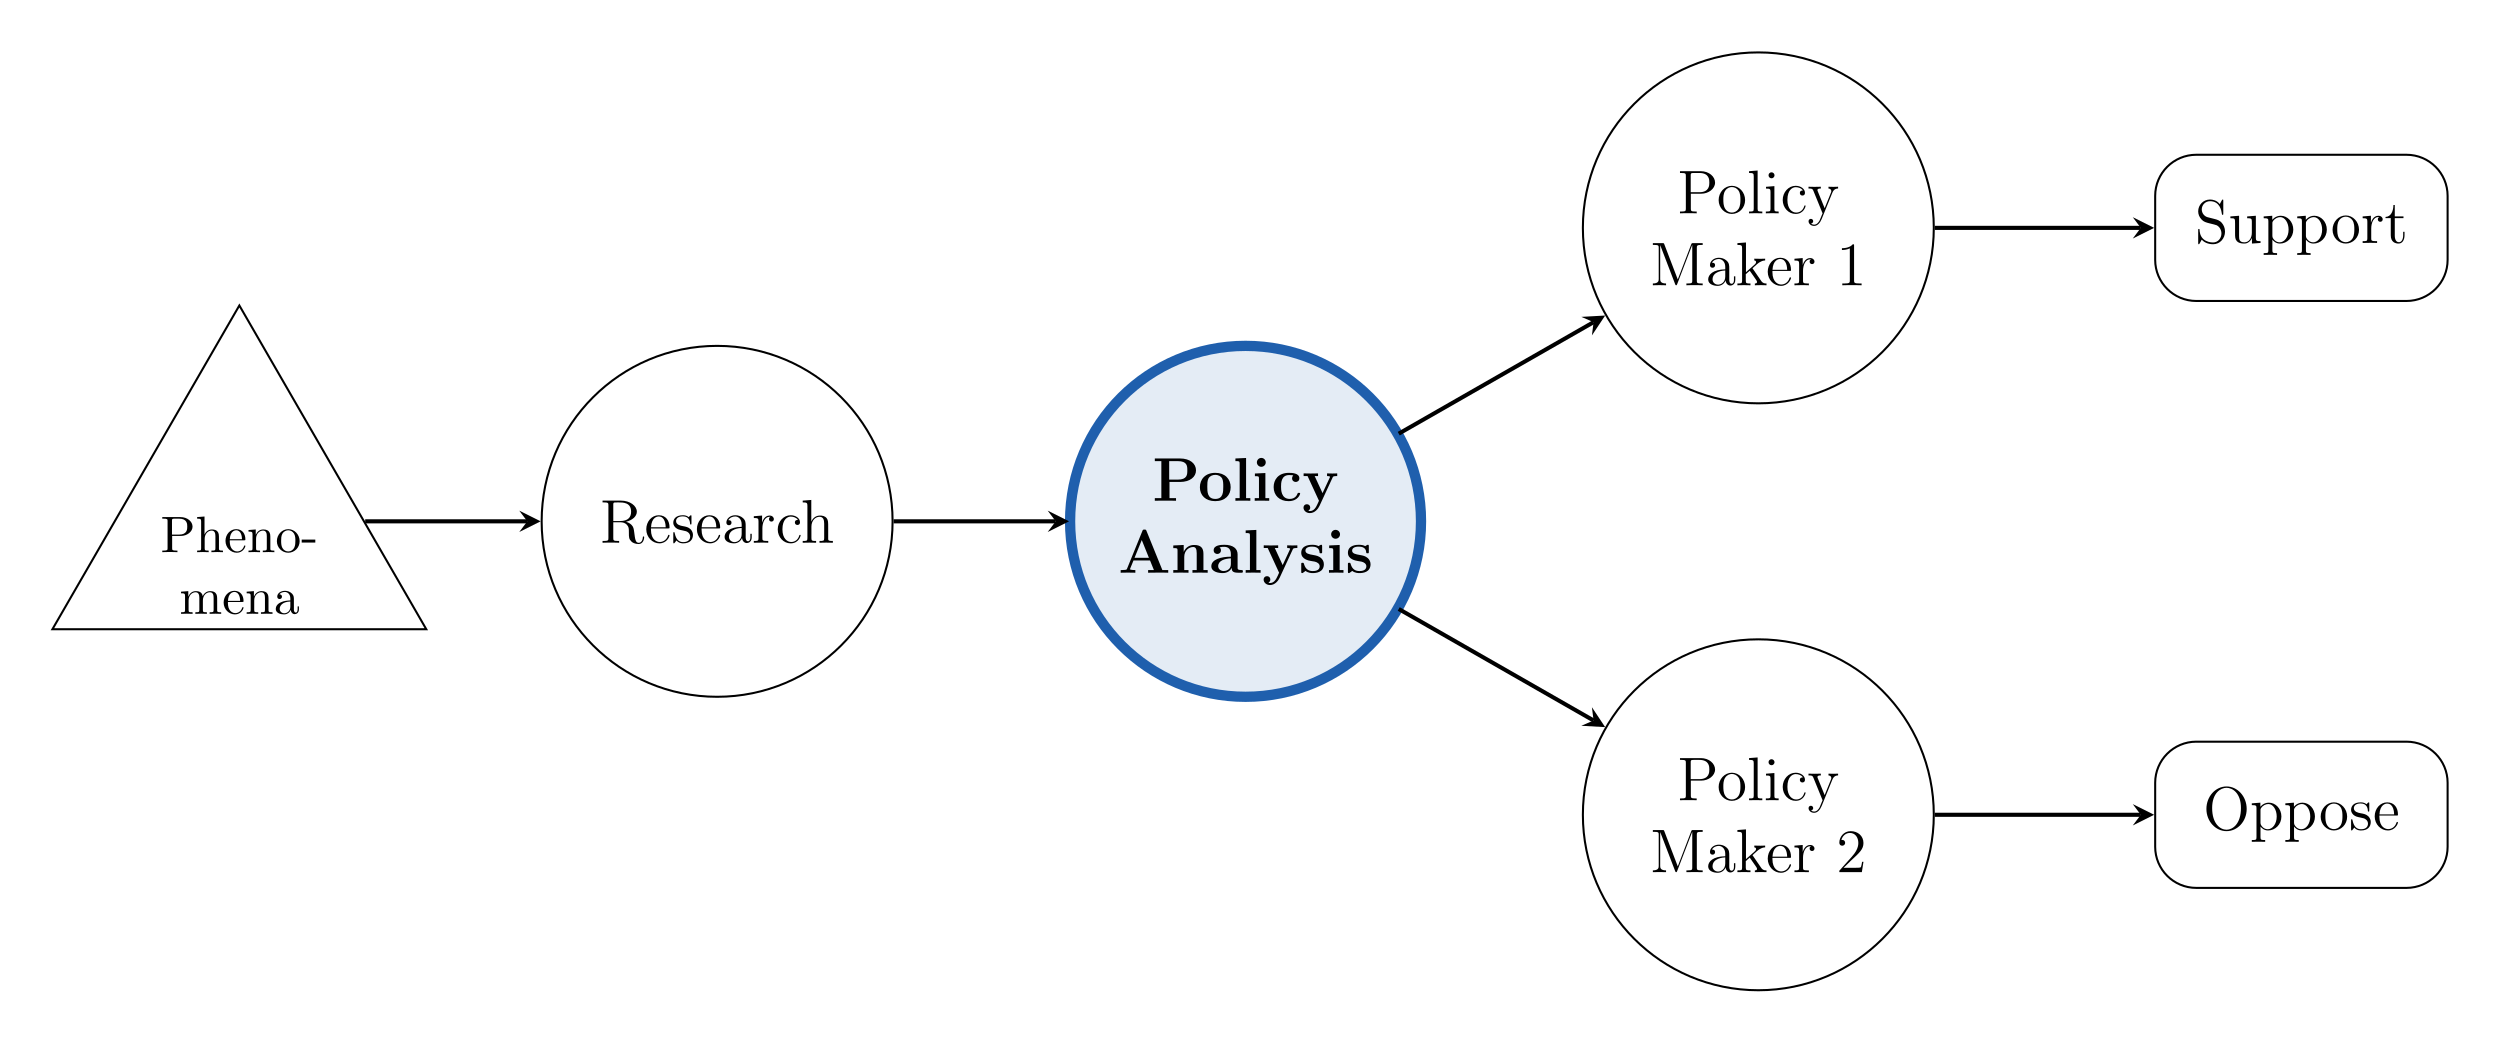
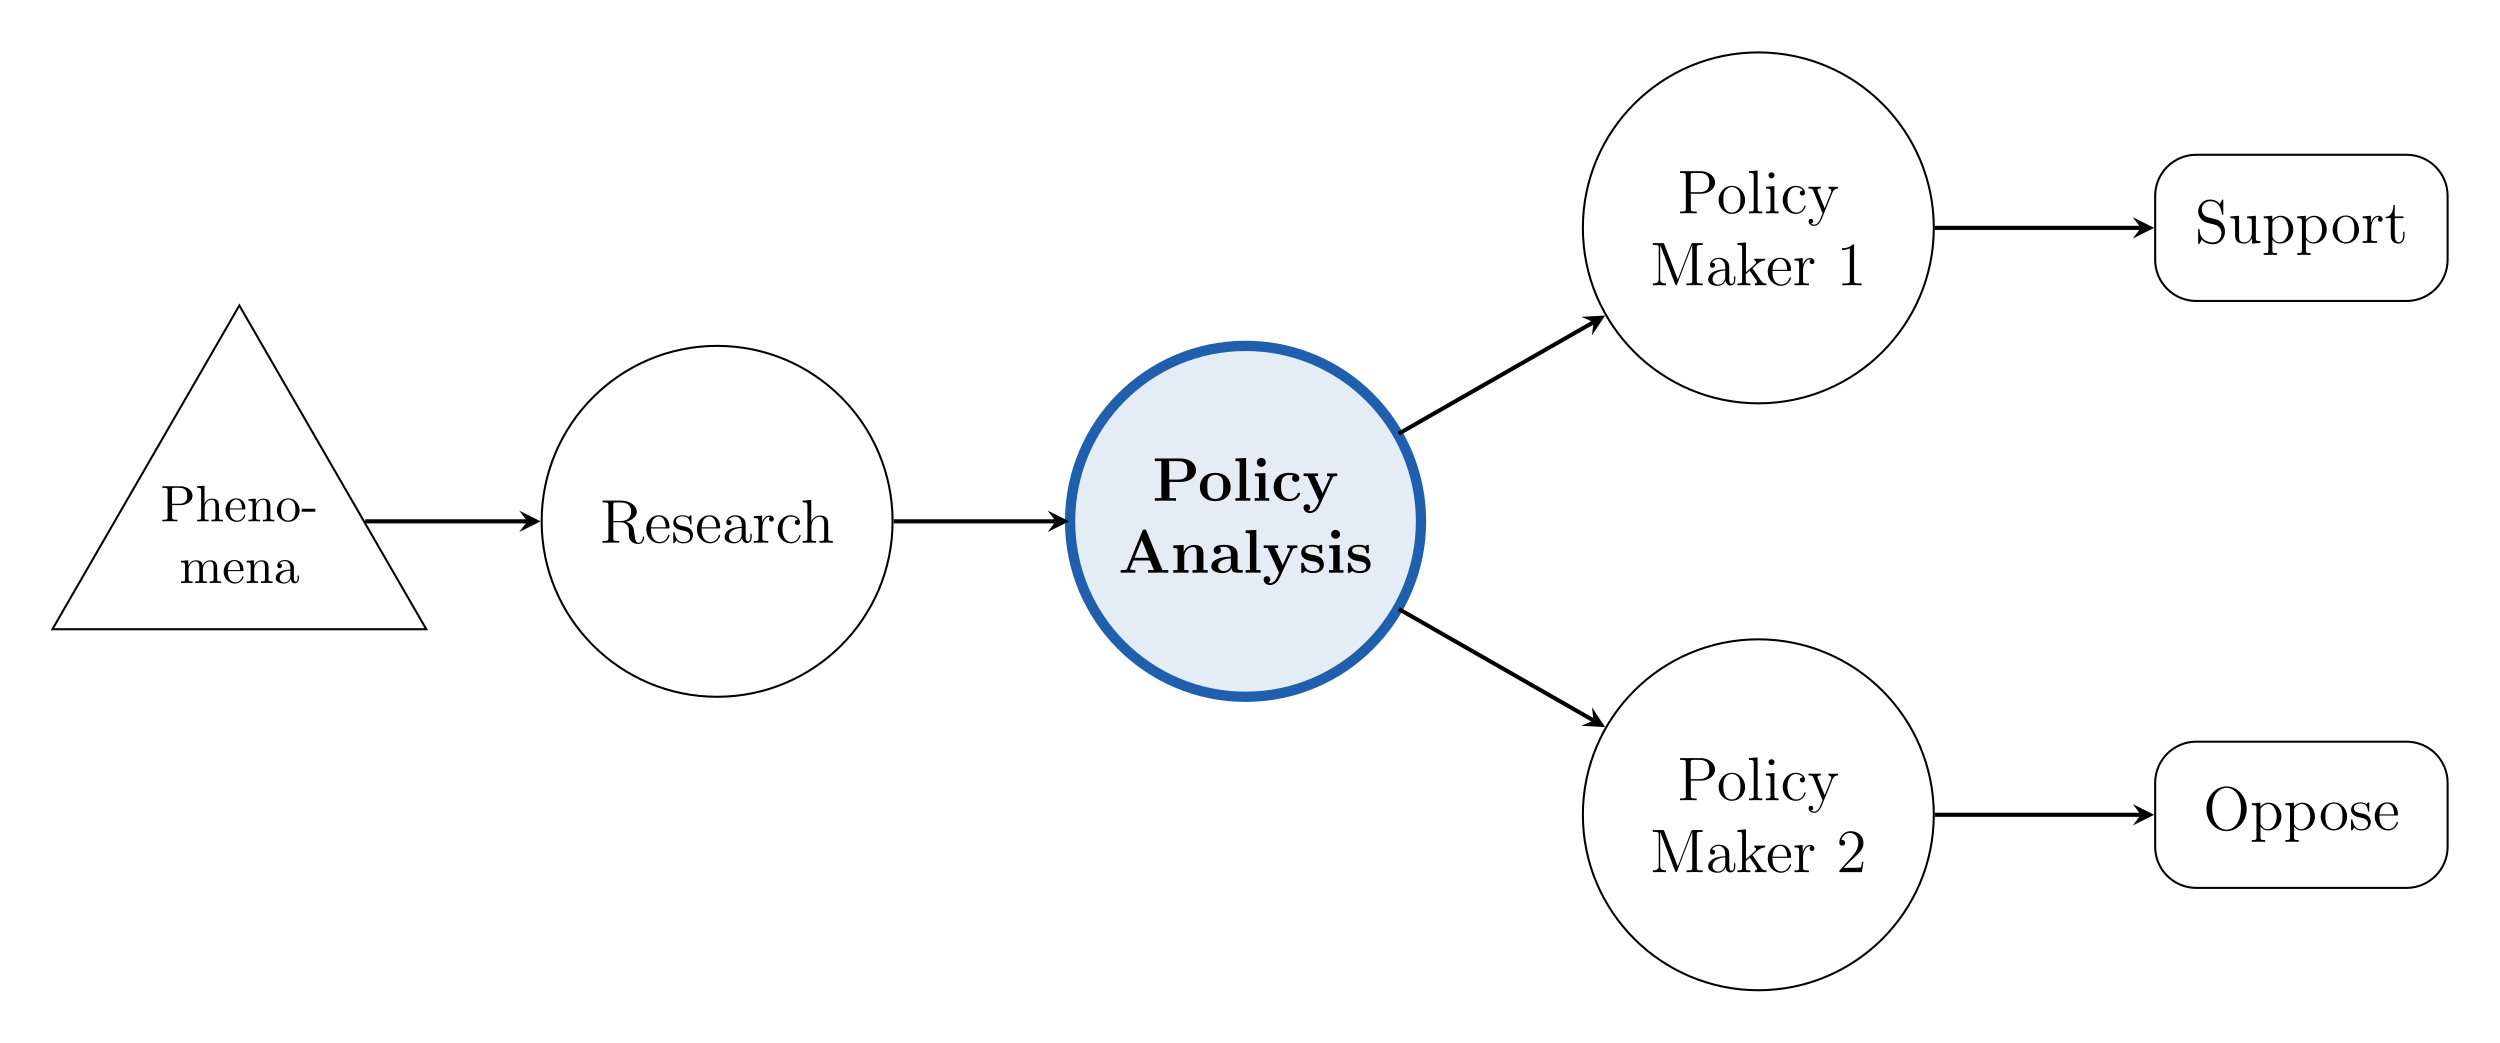
<svg xmlns="http://www.w3.org/2000/svg" xmlns:xlink="http://www.w3.org/1999/xlink" version="1.1" width="484.67" height="202.138" viewBox="0 0 484.67 202.138">
  <defs>
    <path id="font_1_2" d="M.227 .316H.396C.516 .316 .624 .397 .624 .497 .624 .595 .525 .683 .388 .683H.035V.652H.059C.136 .652 .138 .641 .138 .605V.078C.138 .042 .136 .031 .059 .031H.035V0C.07 .003 .144 .003 .182 .003 .22 .003 .295 .003 .33 0V.031H.306C.229 .031 .227 .042 .227 .078V.316M.224 .342V.612C.224 .645 .226 .652 .273 .652H.362C.521 .652 .521 .546 .521 .497 .521 .45 .521 .342 .362 .342H.224Z" />
    <path id="font_1_5" d="M.11 .076C.11 .031 .099 .031 .032 .031V0C.067 .001 .118 .003 .145 .003 .171 .003 .223 .001 .257 0V.031C.19 .031 .179 .031 .179 .076V.26C.179 .364 .25 .42 .314 .42 .377 .42 .388 .366 .388 .309V.076C.388 .031 .377 .031 .31 .031V0C.345 .001 .396 .003 .423 .003 .449 .003 .501 .001 .535 0V.031C.483 .031 .458 .031 .457 .061V.252C.457 .338 .457 .369 .426 .405 .412 .422 .379 .442 .321 .442 .237 .442 .193 .382 .176 .344V.694L.032 .683V.652C.102 .652 .11 .645 .11 .596V.076Z" />
    <path id="font_1_4" d="M.112 .252C.118 .401 .202 .426 .236 .426 .339 .426 .349 .291 .349 .252H.112M.111 .231H.39C.412 .231 .415 .231 .415 .252 .415 .351 .361 .448 .236 .448 .12 .448 .028 .345 .028 .22 .028 .086 .133-.011 .248-.011 .37-.011 .415 .1 .415 .119 .415 .129 .407 .131 .402 .131 .393 .131 .391 .125 .389 .117 .354 .014 .264 .014 .254 .014 .204 .014 .164 .044 .141 .081 .111 .129 .111 .195 .111 .231Z" />
    <path id="font_1_7" d="M.11 .344V.076C.11 .031 .099 .031 .032 .031V0C.067 .001 .118 .003 .145 .003 .171 .003 .223 .001 .257 0V.031C.19 .031 .179 .031 .179 .076V.26C.179 .364 .25 .42 .314 .42 .377 .42 .388 .366 .388 .309V.076C.388 .031 .377 .031 .31 .031V0C.345 .001 .396 .003 .423 .003 .449 .003 .501 .001 .535 0V.031C.483 .031 .458 .031 .457 .061V.252C.457 .338 .457 .369 .426 .405 .412 .422 .379 .442 .321 .442 .248 .442 .201 .399 .173 .337V.442L.032 .431V.4C.102 .4 .11 .393 .11 .344Z" />
    <path id="font_1_8" d="M.471 .214C.471 .342 .371 .448 .25 .448 .125 .448 .028 .339 .028 .214 .028 .085 .132-.011 .249-.011 .37-.011 .471 .087 .471 .214M.25 .014C.207 .014 .163 .035 .136 .081 .111 .125 .111 .186 .111 .222 .111 .261 .111 .315 .135 .359 .162 .405 .209 .426 .249 .426 .293 .426 .336 .404 .362 .361 .388 .318 .388 .26 .388 .222 .388 .186 .388 .132 .366 .088 .344 .043 .3 .014 .25 .014Z" />
    <path id="font_1_1" d="M.276 .187V.245H.011V.187H.276Z" />
    <path id="font_1_6" d="M.11 .344V.076C.11 .031 .099 .031 .032 .031V0C.067 .001 .118 .003 .145 .003 .171 .003 .223 .001 .257 0V.031C.19 .031 .179 .031 .179 .076V.26C.179 .364 .25 .42 .314 .42 .377 .42 .388 .366 .388 .309V.076C.388 .031 .377 .031 .31 .031V0C.345 .001 .396 .003 .423 .003 .449 .003 .501 .001 .535 0V.031C.468 .031 .457 .031 .457 .076V.26C.457 .364 .528 .42 .592 .42 .655 .42 .666 .366 .666 .309V.076C.666 .031 .655 .031 .588 .031V0C.623 .001 .674 .003 .701 .003 .727 .003 .779 .001 .813 0V.031C.761 .031 .736 .031 .735 .061V.252C.735 .338 .735 .369 .704 .405 .69 .422 .657 .442 .599 .442 .515 .442 .471 .382 .454 .344 .44 .431 .366 .442 .321 .442 .248 .442 .201 .399 .173 .337V.442L.032 .431V.4C.102 .4 .11 .393 .11 .344Z" />
    <path id="font_1_3" d="M.333 .076C.337 .036 .364-.006 .411-.006 .432-.006 .493 .008 .493 .089V.145H.468V.089C.468 .031 .443 .025 .432 .025 .399 .025 .395 .07 .395 .075V.275C.395 .317 .395 .356 .359 .393 .32 .432 .27 .448 .222 .448 .14 .448 .071 .401 .071 .335 .071 .305 .091 .288 .117 .288 .145 .288 .163 .308 .163 .334 .163 .346 .158 .379 .112 .38 .139 .415 .188 .426 .22 .426 .269 .426 .326 .387 .326 .298V.261C.275 .258 .205 .255 .142 .225 .067 .191 .042 .139 .042 .095 .042 .014 .139-.011 .202-.011 .268-.011 .314 .029 .333 .076M.326 .24V.14C.326 .045 .254 .011 .209 .011 .16 .011 .119 .046 .119 .096 .119 .151 .161 .234 .326 .24Z" />
    <path id="font_2_6" d="M.422 .34C.521 .363 .598 .426 .598 .503 .598 .6 .485 .683 .341 .683H.042V.654H.062C.134 .654 .137 .644 .137 .607V.076C.137 .039 .134 .029 .062 .029H.042V-0C.065 .002 .147 .002 .176 .002 .205 .002 .288 .002 .311-0V.029H.291C.219 .029 .216 .039 .216 .076V.332H.332C.371 .332 .408 .321 .435 .293 .469 .255 .469 .234 .469 .165 .469 .086 .469 .06 .513 .017 .528 .002 .57-.021 .626-.021 .704-.021 .717 .066 .717 .087 .717 .093 .717 .102 .706 .102 .696 .102 .696 .096 .695 .086 .69 .026 .661-.001 .629-.001 .583-.001 .573 .046 .565 .099 .564 .106 .558 .149 .555 .174 .548 .224 .544 .256 .514 .287 .503 .298 .477 .325 .422 .34M.328 .352H.216V.614C.216 .637 .216 .649 .237 .653 .246 .654 .276 .654 .296 .654 .377 .654 .505 .654 .505 .503 .505 .416 .458 .352 .328 .352Z" />
    <path id="font_2_10" d="M.383 .232C.405 .232 .407 .232 .407 .251 .407 .352 .353 .446 .232 .446 .118 .446 .03 .343 .03 .219 .03 .087 .132-.01 .243-.01 .362-.01 .407 .098 .407 .119 .407 .125 .402 .129 .396 .129 .388 .129 .386 .124 .384 .119 .358 .035 .291 .012 .249 .012 .207 .012 .106 .04 .106 .213V.232H.383M.107 .251C.115 .408 .203 .426 .231 .426 .338 .426 .344 .285 .345 .251H.107Z" />
    <path id="font_2_18" d="M.328 .423C.328 .441 .328 .446 .318 .446 .31 .446 .291 .424 .284 .415 .253 .44 .222 .446 .19 .446 .069 .446 .033 .38 .033 .325 .033 .314 .033 .279 .071 .244 .103 .216 .137 .209 .183 .2 .238 .189 .251 .186 .276 .166 .294 .151 .307 .129 .307 .101 .307 .058 .282 .01 .194 .01 .128 .01 .08 .048 .058 .148 .054 .166 .054 .167 .053 .168 .051 .172 .047 .172 .044 .172 .033 .172 .033 .167 .033 .149V.013C.033-.005 .033-.01 .043-.01 .048-.01 .049-.009 .066 .012 .071 .019 .071 .021 .086 .037 .124-.01 .178-.01 .195-.01 .3-.01 .352 .048 .352 .127 .352 .181 .319 .213 .31 .222 .274 .253 .247 .259 .181 .271 .151 .277 .078 .291 .078 .351 .078 .382 .099 .428 .189 .428 .298 .428 .304 .335 .306 .304 .307 .296 .314 .296 .317 .296 .328 .296 .328 .301 .328 .319V.423Z" />
    <path id="font_2_8" d="M.386 .267C.386 .321 .386 .361 .342 .4 .307 .432 .262 .446 .218 .446 .136 .446 .073 .392 .073 .327 .073 .298 .092 .284 .115 .284 .139 .284 .156 .301 .156 .325 .156 .366 .12 .366 .105 .366 .128 .408 .176 .426 .216 .426 .262 .426 .321 .388 .321 .298V.258C.12 .255 .044 .171 .044 .094 .044 .015 .136-.01 .197-.01 .263-.01 .308 .03 .327 .078 .331 .031 .362-.005 .405-.005 .426-.005 .484 .009 .484 .089V.145H.462V.089C.462 .032 .438 .024 .424 .024 .386 .024 .386 .077 .386 .092V.267M.321 .141C.321 .043 .248 .01 .205 .01 .156 .01 .115 .046 .115 .094 .115 .226 .285 .238 .321 .24V.141Z" />
    <path id="font_2_17" d="M.167 .233C.167 .33 .207 .421 .284 .421 .292 .421 .294 .421 .298 .42 .29 .416 .274 .41 .274 .383 .274 .354 .297 .343 .313 .343 .333 .343 .353 .356 .353 .383 .353 .413 .326 .441 .283 .441 .198 .441 .169 .349 .163 .33H.162V.441L.028 .43V.401C.096 .401 .104 .394 .104 .345V.074C.104 .029 .093 .029 .028 .029V0C.056 .002 .111 .002 .141 .002 .168 .002 .239 .002 .262 0V.029H.242C.169 .029 .167 .04 .167 .076V.233Z" />
    <path id="font_2_9" d="M.362 .37C.35 .37 .313 .37 .313 .329 .313 .305 .33 .288 .354 .288 .377 .288 .396 .302 .396 .331 .396 .398 .326 .446 .245 .446 .128 .446 .035 .342 .035 .216 .035 .088 .131-.01 .244-.01 .376-.01 .406 .11 .406 .119 .406 .128 .399 .128 .396 .128 .387 .128 .386 .125 .383 .113 .361 .042 .307 .012 .253 .012 .192 .012 .111 .065 .111 .217 .111 .383 .196 .424 .246 .424 .284 .424 .339 .409 .362 .37Z" />
    <path id="font_2_11" d="M.445 .243C.445 .336 .445 .364 .422 .396 .393 .435 .346 .441 .312 .441 .226 .441 .186 .376 .172 .345H.171V.694L.032 .683V.654C.1 .654 .108 .647 .108 .598V.074C.108 .029 .097 .029 .032 .029V0C.058 .002 .112 .002 .14 .002 .169 .002 .223 .002 .249 0V.029C.185 .029 .173 .029 .173 .074V.26C.173 .365 .242 .421 .304 .421 .366 .421 .38 .37 .38 .309V.074C.38 .029 .369 .029 .304 .029V0C.33 .002 .384 .002 .412 .002 .441 .002 .495 .002 .521 0V.029C.471 .029 .446 .029 .445 .059V.243Z" />
    <path id="font_3_2" d="M.276 .305H.446C.613 .305 .706 .39 .706 .493 .706 .601 .611 .686 .446 .686H.038V.643H.144V.043H.038V0C.067 .002 .174 .002 .21 .002 .246 .002 .353 .002 .382 0V.043H.276V.305M.41 .643C.565 .643 .565 .561 .565 .493 .565 .427 .565 .343 .41 .343H.271V.643H.41Z" />
    <path id="font_3_8" d="M.53 .219C.53 .354 .438 .453 .281 .453 .118 .453 .031 .349 .031 .219 .031 .088 .123-.006 .28-.006 .443-.006 .53 .093 .53 .219M.281 .03C.151 .03 .151 .147 .151 .229 .151 .276 .151 .326 .17 .362 .192 .402 .237 .42 .28 .42 .337 .42 .373 .393 .39 .365 .41 .329 .41 .277 .41 .229 .41 .146 .41 .03 .281 .03Z" />
    <path id="font_3_6" d="M.217 .694 .044 .686V.643C.106 .643 .113 .643 .113 .604V.043H.044V0C.067 .002 .138 .002 .165 .002 .192 .002 .263 .002 .286 0V.043H.217V.694Z" />
    <path id="font_3_5" d="M.223 .623C.223 .664 .19 .695 .151 .695 .11 .695 .079 .661 .079 .623 .079 .585 .11 .551 .151 .551 .19 .551 .223 .582 .223 .623M.047 .442V.399C.106 .399 .113 .399 .113 .36V.043H.044V0C.067 .002 .136 .002 .163 .002 .191 .002 .255 .002 .279 0V.043H.217V.45L.047 .442Z" />
    <path id="font_3_4" d="M.468 .117C.468 .129 .457 .129 .447 .129 .431 .129 .43 .128 .425 .116 .418 .097 .391 .03 .299 .03 .158 .03 .158 .182 .158 .227 .158 .286 .159 .417 .29 .417 .297 .417 .356 .415 .356 .41 .356 .409 .355 .408 .353 .407 .35 .404 .337 .389 .337 .364 .337 .322 .371 .305 .396 .305 .417 .305 .455 .318 .455 .365 .455 .447 .34 .453 .286 .453 .108 .453 .038 .337 .038 .222 .038 .086 .133-.006 .28-.006 .437-.006 .468 .11 .468 .117Z" />
    <path id="font_3_10" d="M.495 .379C.501 .393 .505 .401 .569 .401V.444C.535 .442 .531 .442 .49 .442 .463 .442 .461 .442 .404 .444V.401C.405 .401 .452 .401 .452 .388 .452 .385 .449 .379 .448 .376L.331 .124 .203 .401H.258V.444C.234 .442 .166 .442 .138 .442 .109 .442 .05 .442 .024 .444V.401H.088L.273-0C.268-.012 .254-.041 .249-.053 .228-.098 .196-.167 .126-.167 .122-.167 .11-.167 .099-.161 .101-.16 .131-.148 .131-.11 .131-.077 .107-.056 .077-.056 .046-.056 .022-.077 .022-.111 .022-.158 .066-.2 .126-.2 .208-.2 .262-.126 .282-.082L.495 .379Z" />
    <path id="font_3_1" d="M.458 .677C.451 .695 .449 .7 .425 .7 .4 .7 .398 .695 .391 .677L.143 .067C.136 .051 .136 .049 .108 .046 .083 .043 .079 .043 .057 .043H.039V0C.065 .002 .125 .002 .154 .002 .181 .002 .254 .002 .277 0V.043C.255 .043 .217 .043 .189 .054 .192 .063 .192 .065 .194 .069L.247 .199H.515L.578 .043H.484V0C.516 .002 .613 .002 .651 .002 .683 .002 .785 .002 .81 0V.043H.715L.458 .677M.381 .53 .497 .242H.264L.381 .53Z" />
    <path id="font_3_7" d="M.531 .306C.531 .401 .49 .45 .38 .45 .308 .45 .246 .415 .212 .34H.211V.45L.042 .442V.399C.104 .399 .111 .399 .111 .36V.043H.042V0C.065 .002 .137 .002 .165 .002 .193 .002 .266 .002 .289 0V.043H.22V.256C.22 .364 .3 .417 .364 .417 .401 .417 .422 .393 .422 .317V.043H.353V0C.376 .002 .448 .002 .476 .002 .504 .002 .577 .002 .6 0V.043H.531V.306Z" />
    <path id="font_3_3" d="M.46 .299C.46 .391 .387 .453 .246 .453 .19 .453 .072 .448 .072 .364 .072 .322 .104 .304 .131 .304 .161 .304 .19 .325 .19 .363 .19 .382 .183 .4 .166 .411 .199 .42 .223 .42 .242 .42 .31 .42 .351 .382 .351 .3V.26C.193 .26 .034 .216 .034 .105 .034 .014 .15-.006 .219-.006 .296-.006 .345 .036 .365 .08 .365 .043 .365 0 .466 0H.517C.538 0 .546 0 .546 .022 .546 .043 .537 .043 .523 .043 .46 .044 .46 .06 .46 .083V.299M.351 .139C.351 .045 .267 .027 .235 .027 .186 .027 .145 .06 .145 .106 .145 .197 .253 .228 .351 .233V.139Z" />
    <path id="font_3_9" d="M.377 .427C.377 .446 .377 .453 .362 .453 .356 .453 .354 .453 .339 .444 .335 .441 .324 .434 .319 .431 .291 .447 .254 .453 .218 .453 .188 .453 .038 .453 .038 .323 .038 .218 .162 .196 .193 .191 .22 .186 .253 .18 .257 .18 .297 .171 .337 .146 .337 .104 .337 .027 .246 .027 .225 .027 .174 .027 .111 .043 .083 .14 .077 .16 .076 .161 .059 .161 .038 .161 .038 .158 .038 .135V.02C.038 .001 .038-.006 .053-.006 .06-.006 .062-.006 .082 .01L.108 .029C.153-.006 .207-.006 .225-.006 .28-.006 .405 .006 .405 .139 .405 .187 .379 .22 .359 .238 .318 .272 .284 .278 .23 .288 .166 .299 .106 .31 .106 .358 .106 .423 .195 .423 .216 .423 .327 .423 .333 .353 .335 .328 .336 .315 .344 .315 .356 .315 .377 .315 .377 .318 .377 .341V.427Z" />
    <path id="font_2_5" d="M.218 .318H.387C.504 .318 .611 .397 .611 .498 .611 .595 .514 .683 .379 .683H.042V.654H.062C.134 .654 .137 .644 .137 .607V.076C.137 .039 .134 .029 .062 .029H.042V0C.066 .002 .148 .002 .177 .002 .207 .002 .289 .002 .313 0V.029H.293C.221 .029 .218 .039 .218 .076V.318M.216 .342V.614C.216 .647 .218 .654 .262 .654H.356C.518 .654 .518 .541 .518 .498 .518 .456 .518 .342 .355 .342H.216Z" />
    <path id="font_2_15" d="M.459 .214C.459 .343 .361 .446 .245 .446 .125 .446 .03 .34 .03 .214 .03 .086 .13-.01 .244-.01 .362-.01 .459 .088 .459 .214M.245 .012C.208 .012 .163 .028 .134 .077 .107 .122 .106 .181 .106 .223 .106 .261 .106 .322 .137 .367 .165 .41 .209 .426 .244 .426 .283 .426 .325 .408 .352 .369 .383 .323 .383 .26 .383 .223 .383 .188 .383 .126 .357 .079 .329 .031 .283 .012 .245 .012Z" />
    <path id="font_2_14" d="M.172 .694 .033 .683V.654C.101 .654 .109 .647 .109 .598V.074C.109 .029 .098 .029 .033 .029V0C.061 .002 .11 .002 .14 .002 .17 .002 .22 .002 .248 0V.029C.184 .029 .172 .029 .172 .074V.694Z" />
    <path id="font_2_12" d="M.174 .616C.174 .642 .153 .665 .125 .665 .099 .665 .077 .644 .077 .617 .077 .587 .101 .568 .125 .568 .156 .568 .174 .594 .174 .616M.036 .43V.401C.1 .401 .109 .395 .109 .346V.074C.109 .029 .098 .029 .033 .029V0C.061 .002 .109 .002 .138 .002 .149 .002 .207 .002 .241 0V.029C.176 .029 .172 .034 .172 .073V.441L.036 .43Z" />
    <path id="font_2_21" d="M.405 .334C.432 .401 .479 .402 .498 .402V.431C.469 .429 .455 .429 .423 .429 .4 .429 .398 .429 .342 .431V.402C.379 .4 .388 .377 .388 .359 .388 .35 .386 .345 .382 .335L.28 .083 .169 .355C.163 .369 .163 .375 .163 .376 .163 .402 .198 .402 .218 .402V.431C.192 .429 .143 .429 .115 .429 .077 .429 .075 .429 .018 .431V.402C.076 .402 .084 .397 .097 .366L.246-0C.202-.106 .202-.108 .198-.116 .181-.146 .154-.184 .109-.184 .078-.184 .059-.166 .059-.166 .059-.166 .094-.162 .094-.127 .094-.103 .075-.09 .057-.09 .04-.09 .019-.1 .019-.129 .019-.167 .056-.204 .109-.204 .165-.204 .206-.155 .232-.092L.405 .334Z" />
    <path id="font_2_3" d="M.23 .664C.223 .683 .222 .683 .199 .683H.044V.654H.064C.136 .654 .139 .644 .139 .607V.103C.139 .076 .139 .029 .044 .029V0C.07 .002 .123 .002 .151 .002 .179 .002 .232 .002 .258 0V.029C.163 .029 .163 .076 .163 .103V.649H.164L.405 .019C.409 .008 .412 0 .422 0 .431 0 .433 .005 .439 .02L.682 .654H.683V.076C.683 .039 .68 .029 .608 .029H.588V0C.611 .002 .691 .002 .72 .002 .749 .002 .829 .002 .852 0V.029H.832C.76 .029 .757 .039 .757 .076V.607C.757 .644 .76 .654 .832 .654H.852V.683H.697C.675 .683 .674 .682 .666 .663L.448 .094 .23 .664Z" />
    <path id="font_2_13" d="M.28 .265C.28 .266 .273 .274 .273 .275 .273 .278 .336 .332 .344 .34 .413 .4 .457 .401 .478 .402V.431C.458 .429 .432 .429 .402 .429 .376 .429 .325 .429 .302 .431V.402C.319 .401 .331 .392 .331 .376 .331 .356 .311 .338 .31 .338L.167 .212V.694L.028 .683V.654C.096 .654 .104 .647 .104 .598V.074C.104 .029 .093 .029 .028 .029V0C.056 .002 .104 .002 .134 .002 .164 .002 .212 .002 .24 0V.029C.176 .029 .164 .029 .164 .074V.18L.228 .236 .324 .098C.339 .077 .346 .066 .346 .052 .346 .034 .332 .029 .311 .029V0C.336 .002 .385 .002 .412 .002 .455 .002 .457 .002 .5 0V.029C.473 .029 .442 .029 .414 .07L.28 .265Z" />
    <path id="font_2_1" d="M.288 .641C.288 .664 .288 .665 .268 .665 .244 .638 .194 .601 .091 .601V.572C.114 .572 .164 .572 .219 .598V.077C.219 .041 .216 .029 .128 .029H.097V0C.124 .002 .221 .002 .254 .002 .287 .002 .383 .002 .41 0V.029H.379C.291 .029 .288 .041 .288 .077V.641Z" />
    <path id="font_2_2" d="M.44 .168H.418C.415 .151 .407 .096 .397 .08 .39 .071 .333 .071 .303 .071H.118C.145 .094 .206 .158 .232 .182 .384 .322 .44 .374 .44 .473 .44 .588 .349 .665 .233 .665 .117 .665 .049 .566 .049 .48 .049 .429 .093 .429 .096 .429 .117 .429 .143 .444 .143 .476 .143 .504 .124 .523 .096 .523 .087 .523 .085 .523 .082 .522 .101 .59 .155 .636 .22 .636 .305 .636 .357 .565 .357 .473 .357 .388 .308 .314 .251 .25L.049 .024V0H.414L.44 .168Z" />
    <path id="font_2_7" d="M.208 .417C.157 .43 .112 .48 .112 .544 .112 .614 .168 .677 .246 .677 .41 .677 .432 .515 .438 .472 .44 .46 .44 .456 .45 .456 .461 .456 .461 .461 .461 .479V.681C.461 .699 .461 .704 .451 .704 .448 .704 .444 .704 .437 .691L.404 .63C.356 .692 .29 .704 .246 .704 .135 .704 .054 .615 .054 .513 .054 .465 .071 .421 .108 .381 .143 .342 .178 .333 .249 .315 .284 .307 .339 .293 .353 .287 .4 .264 .431 .21 .431 .154 .431 .079 .378 .008 .295 .008 .25 .008 .188 .019 .139 .062 .081 .114 .077 .186 .076 .219 .075 .227 .067 .227 .065 .227 .054 .227 .054 .222 .054 .204V.002C.054-.016 .054-.021 .064-.021 .07-.021 .071-.019 .078-.007 .082 .001 .103 .038 .111 .053 .147 .013 .21-.021 .296-.021 .408-.021 .489 .074 .489 .184 .489 .245 .466 .29 .439 .323 .402 .368 .357 .379 .318 .389L.208 .417Z" />
    <path id="font_2_20" d="M.304 .43V.401C.372 .401 .38 .394 .38 .345V.166C.38 .081 .335 .01 .26 .01 .178 .01 .173 .057 .173 .11V.441L.032 .43V.401C.108 .401 .108 .398 .108 .309V.159C.108 .097 .108 .061 .138 .028 .162 .002 .203-.01 .254-.01 .271-.01 .303-.01 .337 .019 .366 .042 .382 .08 .382 .08V-.01L.521 0V.029C.453 .029 .445 .036 .445 .085V.441L.304 .43Z" />
    <path id="font_2_16" d="M.245-.165C.181-.165 .169-.165 .169-.12V.054C.187 .029 .228-.01 .292-.01 .407-.01 .508 .087 .508 .216 .508 .343 .414 .441 .305 .441 .217 .441 .17 .378 .167 .374V.441L.028 .43V.401C.098 .401 .104 .394 .104 .35V-.12C.104-.165 .093-.165 .028-.165V-.194C.054-.192 .108-.192 .136-.192 .165-.192 .219-.192 .245-.194V-.165M.169 .319C.169 .338 .169 .339 .18 .355 .21 .4 .259 .419 .297 .419 .372 .419 .432 .328 .432 .216 .432 .097 .364 .01 .287 .01 .256 .01 .227 .023 .207 .042 .184 .065 .169 .085 .169 .113V.319Z" />
    <path id="font_2_19" d="M.168 .402H.309V.431H.168V.615H.146C.145 .521 .109 .425 .018 .422V.402H.103V.124C.103 .013 .177-.01 .23-.01 .293-.01 .326 .052 .326 .124V.181H.304V.126C.304 .054 .275 .012 .236 .012 .168 .012 .168 .105 .168 .122V.402Z" />
    <path id="font_2_4" d="M.707 .339C.707 .546 .555 .704 .381 .704 .203 .704 .054 .544 .054 .339 .054 .136 .205-.021 .38-.021 .559-.021 .707 .138 .707 .339M.381 .002C.279 .002 .147 .098 .147 .354 .147 .599 .286 .682 .38 .682 .479 .682 .614 .596 .614 .354 .614 .094 .478 .002 .381 .002Z" />
  </defs>
  <path transform="matrix(1,0,0,-1,46.402,101.069)" stroke-width=".399" stroke-linecap="butt" stroke-miterlimit="10" stroke-linejoin="miter" fill="none" stroke="#000000" d="M0 41.847-36.241-20.924H36.241Z" />
-   <use data-text="P" xlink:href="#font_1_2" transform="matrix(9.9626,0,0,-9.9626,31.112,107.049)" />
-   <use data-text="h" xlink:href="#font_1_5" transform="matrix(9.9626,0,0,-9.9626,37.89653,107.049)" />
-   <use data-text="e" xlink:href="#font_1_4" transform="matrix(9.9626,0,0,-9.9626,43.43574,107.049)" />
-   <use data-text="n" xlink:href="#font_1_7" transform="matrix(9.9626,0,0,-9.9626,47.85913,107.049)" />
-   <use data-text="o" xlink:href="#font_1_8" transform="matrix(9.9626,0,0,-9.9626,53.39834,107.049)" />
-   <use data-text="-" xlink:href="#font_1_1" transform="matrix(9.9626,0,0,-9.9626,58.37964,107.049)" />
-   <use data-text="m" xlink:href="#font_1_6" transform="matrix(9.9626,0,0,-9.9626,34.779,119.004)" />
-   <use data-text="e" xlink:href="#font_1_4" transform="matrix(9.9626,0,0,-9.9626,43.07785,119.004)" />
-   <use data-text="n" xlink:href="#font_1_7" transform="matrix(9.9626,0,0,-9.9626,47.50124,119.004)" />
-   <use data-text="a" xlink:href="#font_1_3" transform="matrix(9.9626,0,0,-9.9626,53.04045,119.004)" />
+   <use data-text="P" xlink:href="#font_1_2" transform="matrix(9.9626,0,0,-9.9626,31.112,101.071)" />
+   <use data-text="h" xlink:href="#font_1_5" transform="matrix(9.9626,0,0,-9.9626,37.89653,101.071)" />
+   <use data-text="e" xlink:href="#font_1_4" transform="matrix(9.9626,0,0,-9.9626,43.43574,101.071)" />
+   <use data-text="n" xlink:href="#font_1_7" transform="matrix(9.9626,0,0,-9.9626,47.85913,101.071)" />
+   <use data-text="o" xlink:href="#font_1_8" transform="matrix(9.9626,0,0,-9.9626,53.39834,101.071)" />
+   <use data-text="-" xlink:href="#font_1_1" transform="matrix(9.9626,0,0,-9.9626,58.37964,101.071)" />
+   <use data-text="m" xlink:href="#font_1_6" transform="matrix(9.9626,0,0,-9.9626,34.779,113.026)" />
+   <use data-text="e" xlink:href="#font_1_4" transform="matrix(9.9626,0,0,-9.9626,43.07785,113.026)" />
+   <use data-text="n" xlink:href="#font_1_7" transform="matrix(9.9626,0,0,-9.9626,47.50124,113.026)" />
+   <use data-text="a" xlink:href="#font_1_3" transform="matrix(9.9626,0,0,-9.9626,53.04045,113.026)" />
  <path transform="matrix(1,0,0,-1,46.402,101.069)" stroke-width=".399" stroke-linecap="butt" stroke-miterlimit="10" stroke-linejoin="miter" fill="none" stroke="#000000" d="M126.64 0C126.64 18.787 111.411 34.016 92.624 34.016 73.837 34.016 58.608 18.787 58.608 0 58.608-18.787 73.837-34.016 92.624-34.016 111.411-34.016 126.64-18.787 126.64 0ZM92.624 0" />
  <use data-text="R" xlink:href="#font_2_6" transform="matrix(11.9552,0,0,-11.9552,116.313,105.22)" />
  <use data-text="e" xlink:href="#font_2_10" transform="matrix(11.9552,0,0,-11.9552,124.9327,105.22)" />
  <use data-text="s" xlink:href="#font_2_18" transform="matrix(11.9552,0,0,-11.9552,130.1332,105.22)" />
  <use data-text="e" xlink:href="#font_2_10" transform="matrix(11.9552,0,0,-11.9552,134.7479,105.22)" />
  <use data-text="a" xlink:href="#font_2_8" transform="matrix(11.9552,0,0,-11.9552,139.9484,105.22)" />
  <use data-text="r" xlink:href="#font_2_17" transform="matrix(11.9552,0,0,-11.9552,145.8065,105.22)" />
  <use data-text="c" xlink:href="#font_2_9" transform="matrix(11.9552,0,0,-11.9552,150.3614,105.22)" />
  <use data-text="h" xlink:href="#font_2_11" transform="matrix(11.9552,0,0,-11.9552,155.2391,105.22)" />
  <path transform="matrix(1,0,0,-1,46.402,101.069)" d="M229.087 0C229.087 18.787 213.857 34.016 195.071 34.016 176.284 34.016 161.054 18.787 161.054 0 161.054-18.787 176.284-34.016 195.071-34.016 213.857-34.016 229.087-18.787 229.087 0ZM195.071 0" fill="#e4ecf5" />
  <path transform="matrix(1,0,0,-1,46.402,101.069)" stroke-width="1.993" stroke-linecap="butt" stroke-miterlimit="10" stroke-linejoin="miter" fill="none" stroke="#1f5fad" d="M229.087 0C229.087 18.787 213.857 34.016 195.071 34.016 176.284 34.016 161.054 18.787 161.054 0 161.054-18.787 176.284-34.016 195.071-34.016 213.857-34.016 229.087-18.787 229.087 0ZM195.071 0" />
  <use data-text="P" xlink:href="#font_3_2" transform="matrix(11.9552,0,0,-11.9552,223.427,97.084)" />
  <use data-text="o" xlink:href="#font_3_8" transform="matrix(11.9552,0,0,-11.9552,232.2499,97.084)" />
  <use data-text="l" xlink:href="#font_3_6" transform="matrix(11.9552,0,0,-11.9552,238.9807,97.084)" />
  <use data-text="i" xlink:href="#font_3_5" transform="matrix(11.9552,0,0,-11.9552,242.7227,97.084)" />
  <use data-text="c" xlink:href="#font_3_4" transform="matrix(11.9552,0,0,-11.9552,246.4647,97.084)" />
  <use data-text="y" xlink:href="#font_3_10" transform="matrix(11.9552,0,0,-11.9552,252.4423,97.084)" />
  <use data-text="A" xlink:href="#font_3_1" transform="matrix(11.9552,0,0,-11.9552,216.797,111.032)" />
  <use data-text="n" xlink:href="#font_3_7" transform="matrix(11.9552,0,0,-11.9552,226.9589,111.032)" />
  <use data-text="a" xlink:href="#font_3_3" transform="matrix(11.9552,0,0,-11.9552,234.4309,111.032)" />
  <use data-text="l" xlink:href="#font_3_6" transform="matrix(11.9552,0,0,-11.9552,240.9704,111.032)" />
  <use data-text="y" xlink:href="#font_3_10" transform="matrix(11.9552,0,0,-11.9552,244.7124,111.032)" />
  <use data-text="s" xlink:href="#font_3_9" transform="matrix(11.9552,0,0,-11.9552,251.8138,111.032)" />
  <use data-text="i" xlink:href="#font_3_5" transform="matrix(11.9552,0,0,-11.9552,257.1219,111.032)" />
  <use data-text="s" xlink:href="#font_3_9" transform="matrix(11.9552,0,0,-11.9552,260.8639,111.032)" />
  <path transform="matrix(1,0,0,-1,46.402,101.069)" stroke-width=".399" stroke-linecap="butt" stroke-miterlimit="10" stroke-linejoin="miter" fill="none" stroke="#000000" d="M328.499 56.892C328.499 75.679 313.27 90.908 294.483 90.908 275.696 90.908 260.467 75.679 260.467 56.892 260.467 38.105 275.696 22.876 294.483 22.876 313.27 22.876 328.499 38.105 328.499 56.892ZM294.483 56.892" />
  <use data-text="P" xlink:href="#font_2_5" transform="matrix(11.9552,0,0,-11.9552,325.193,41.355)" />
  <use data-text="o" xlink:href="#font_2_15" transform="matrix(11.9552,0,0,-11.9552,332.8324,41.355)" />
  <use data-text="l" xlink:href="#font_2_14" transform="matrix(11.9552,0,0,-11.9552,338.6904,41.355)" />
  <use data-text="i" xlink:href="#font_2_12" transform="matrix(11.9552,0,0,-11.9552,341.9422,41.355)" />
  <use data-text="c" xlink:href="#font_2_9" transform="matrix(11.9552,0,0,-11.9552,345.194,41.355)" />
  <use data-text="y" xlink:href="#font_2_21" transform="matrix(11.9552,0,0,-11.9552,350.3945,41.355)" />
  <use data-text="M" xlink:href="#font_2_3" transform="matrix(11.9552,0,0,-11.9552,319.91,55.303)" />
  <use data-text="a" xlink:href="#font_2_8" transform="matrix(11.9552,0,0,-11.9552,330.6338,55.303)" />
  <use data-text="k" xlink:href="#font_2_13" transform="matrix(11.9552,0,0,-11.9552,336.4919,55.303)" />
  <use data-text="e" xlink:href="#font_2_10" transform="matrix(11.9552,0,0,-11.9552,342.35,55.303)" />
  <use data-text="r" xlink:href="#font_2_17" transform="matrix(11.9552,0,0,-11.9552,347.5505,55.303)" />
  <use data-text="1" xlink:href="#font_2_1" transform="matrix(11.9552,0,0,-11.9552,356.0028,55.303)" />
  <path transform="matrix(1,0,0,-1,46.402,101.069)" stroke-width=".399" stroke-linecap="butt" stroke-miterlimit="10" stroke-linejoin="miter" fill="none" stroke="#000000" d="M328.499-56.892C328.499-38.105 313.27-22.876 294.483-22.876 275.696-22.876 260.467-38.105 260.467-56.892 260.467-75.679 275.696-90.908 294.483-90.908 313.27-90.908 328.499-75.679 328.499-56.892ZM294.483-56.892" />
  <use data-text="P" xlink:href="#font_2_5" transform="matrix(11.9552,0,0,-11.9552,325.193,155.138)" />
  <use data-text="o" xlink:href="#font_2_15" transform="matrix(11.9552,0,0,-11.9552,332.8324,155.138)" />
  <use data-text="l" xlink:href="#font_2_14" transform="matrix(11.9552,0,0,-11.9552,338.6904,155.138)" />
  <use data-text="i" xlink:href="#font_2_12" transform="matrix(11.9552,0,0,-11.9552,341.9422,155.138)" />
  <use data-text="c" xlink:href="#font_2_9" transform="matrix(11.9552,0,0,-11.9552,345.194,155.138)" />
  <use data-text="y" xlink:href="#font_2_21" transform="matrix(11.9552,0,0,-11.9552,350.3945,155.138)" />
  <use data-text="M" xlink:href="#font_2_3" transform="matrix(11.9552,0,0,-11.9552,319.91,169.085)" />
  <use data-text="a" xlink:href="#font_2_8" transform="matrix(11.9552,0,0,-11.9552,330.6338,169.085)" />
  <use data-text="k" xlink:href="#font_2_13" transform="matrix(11.9552,0,0,-11.9552,336.4919,169.085)" />
  <use data-text="e" xlink:href="#font_2_10" transform="matrix(11.9552,0,0,-11.9552,342.35,169.085)" />
  <use data-text="r" xlink:href="#font_2_17" transform="matrix(11.9552,0,0,-11.9552,347.5505,169.085)" />
  <use data-text="2" xlink:href="#font_2_2" transform="matrix(11.9552,0,0,-11.9552,356.0028,169.085)" />
  <path transform="matrix(1,0,0,-1,46.402,101.069)" stroke-width=".399" stroke-linecap="butt" stroke-miterlimit="10" stroke-linejoin="miter" fill="none" stroke="#000000" d="M420.141 71.065H379.388C374.986 71.065 371.418 67.497 371.418 63.095V50.689C371.418 46.287 374.986 42.719 379.388 42.719H420.141C424.543 42.719 428.111 46.287 428.111 50.689V63.095C428.111 67.497 424.543 71.065 420.141 71.065ZM371.418 42.719" />
  <use data-text="S" xlink:href="#font_2_7" transform="matrix(11.9552,0,0,-11.9552,425.513,47.10001)" />
  <use data-text="u" xlink:href="#font_2_20" transform="matrix(11.9552,0,0,-11.9552,432.0166,47.10001)" />
  <use data-text="p" xlink:href="#font_2_16" transform="matrix(11.9552,0,0,-11.9552,438.5203,47.10001)" />
  <use data-text="p" xlink:href="#font_2_16" transform="matrix(11.9552,0,0,-11.9552,445.0239,47.10001)" />
  <use data-text="o" xlink:href="#font_2_15" transform="matrix(11.9552,0,0,-11.9552,451.8503,47.10001)" />
  <use data-text="r" xlink:href="#font_2_17" transform="matrix(11.9552,0,0,-11.9552,457.7084,47.10001)" />
  <use data-text="t" xlink:href="#font_2_19" transform="matrix(11.9552,0,0,-11.9552,462.2633,47.10001)" />
  <path transform="matrix(1,0,0,-1,46.402,101.069)" stroke-width=".399" stroke-linecap="butt" stroke-miterlimit="10" stroke-linejoin="miter" fill="none" stroke="#000000" d="M420.141-42.718H379.388C374.986-42.718 371.418-46.287 371.418-50.689V-63.095C371.418-67.497 374.986-71.065 379.388-71.065H420.141C424.543-71.065 428.111-67.497 428.111-63.095V-50.689C428.111-46.287 424.543-42.718 420.141-42.718ZM371.418-71.065" />
  <use data-text="O" xlink:href="#font_2_4" transform="matrix(11.9552,0,0,-11.9552,427.107,160.883)" />
  <use data-text="p" xlink:href="#font_2_16" transform="matrix(11.9552,0,0,-11.9552,436.2169,160.883)" />
  <use data-text="p" xlink:href="#font_2_16" transform="matrix(11.9552,0,0,-11.9552,442.7205,160.883)" />
  <use data-text="o" xlink:href="#font_2_15" transform="matrix(11.9552,0,0,-11.9552,449.5469,160.883)" />
  <use data-text="s" xlink:href="#font_2_18" transform="matrix(11.9552,0,0,-11.9552,455.405,160.883)" />
  <use data-text="e" xlink:href="#font_2_10" transform="matrix(11.9552,0,0,-11.9552,460.0197,160.883)" />
  <path transform="matrix(1,0,0,-1,46.402,101.069)" stroke-width=".797" stroke-linecap="butt" stroke-miterlimit="10" stroke-linejoin="miter" fill="none" stroke="#000000" d="M24.394 0 55.818 0" />
  <path transform="matrix(1,0,0,-1,102.2201,101.0689)" d="M2.59 0-1.554 2.072 0 0-1.554-2.072" />
  <path transform="matrix(1,0,0,-1,46.402,101.069)" stroke-width=".797" stroke-linecap="butt" stroke-miterlimit="10" stroke-linejoin="miter" fill="none" stroke="#000000" d="M126.839 0H158.265" />
  <path transform="matrix(1,0,0,-1,204.6669,101.0689)" d="M2.59 0-1.554 2.072 0 0-1.554-2.072" />
  <path transform="matrix(1,0,0,-1,46.402,101.069)" stroke-width=".797" stroke-linecap="butt" stroke-miterlimit="10" stroke-linejoin="miter" fill="none" stroke="#000000" d="M224.766 16.994 262.54 38.612" />
  <path transform="matrix(.86787,-.49669,-.49669,-.86787,308.9416,62.45735)" d="M2.59 0-1.554 2.072 0 0-1.554-2.072" />
  <path transform="matrix(1,0,0,-1,46.402,101.069)" stroke-width=".797" stroke-linecap="butt" stroke-miterlimit="10" stroke-linejoin="miter" fill="none" stroke="#000000" d="M224.766-16.994 262.54-38.611" />
  <path transform="matrix(.86787,.49669,.49669,-.86787,308.9416,139.6804)" d="M2.59 0-1.554 2.072 0 0-1.554-2.072" />
  <path transform="matrix(1,0,0,-1,46.402,101.069)" stroke-width=".797" stroke-linecap="butt" stroke-miterlimit="10" stroke-linejoin="miter" fill="none" stroke="#000000" d="M328.698 56.892H368.628" />
  <path transform="matrix(1,0,0,-1,415.0301,44.17694)" d="M2.59 0-1.554 2.072 0 0-1.554-2.072" />
  <path transform="matrix(1,0,0,-1,46.402,101.069)" stroke-width=".797" stroke-linecap="butt" stroke-miterlimit="10" stroke-linejoin="miter" fill="none" stroke="#000000" d="M328.698-56.892H368.628" />
  <path transform="matrix(1,0,0,-1,415.0301,157.9608)" d="M2.59 0-1.554 2.072 0 0-1.554-2.072" />
</svg>
